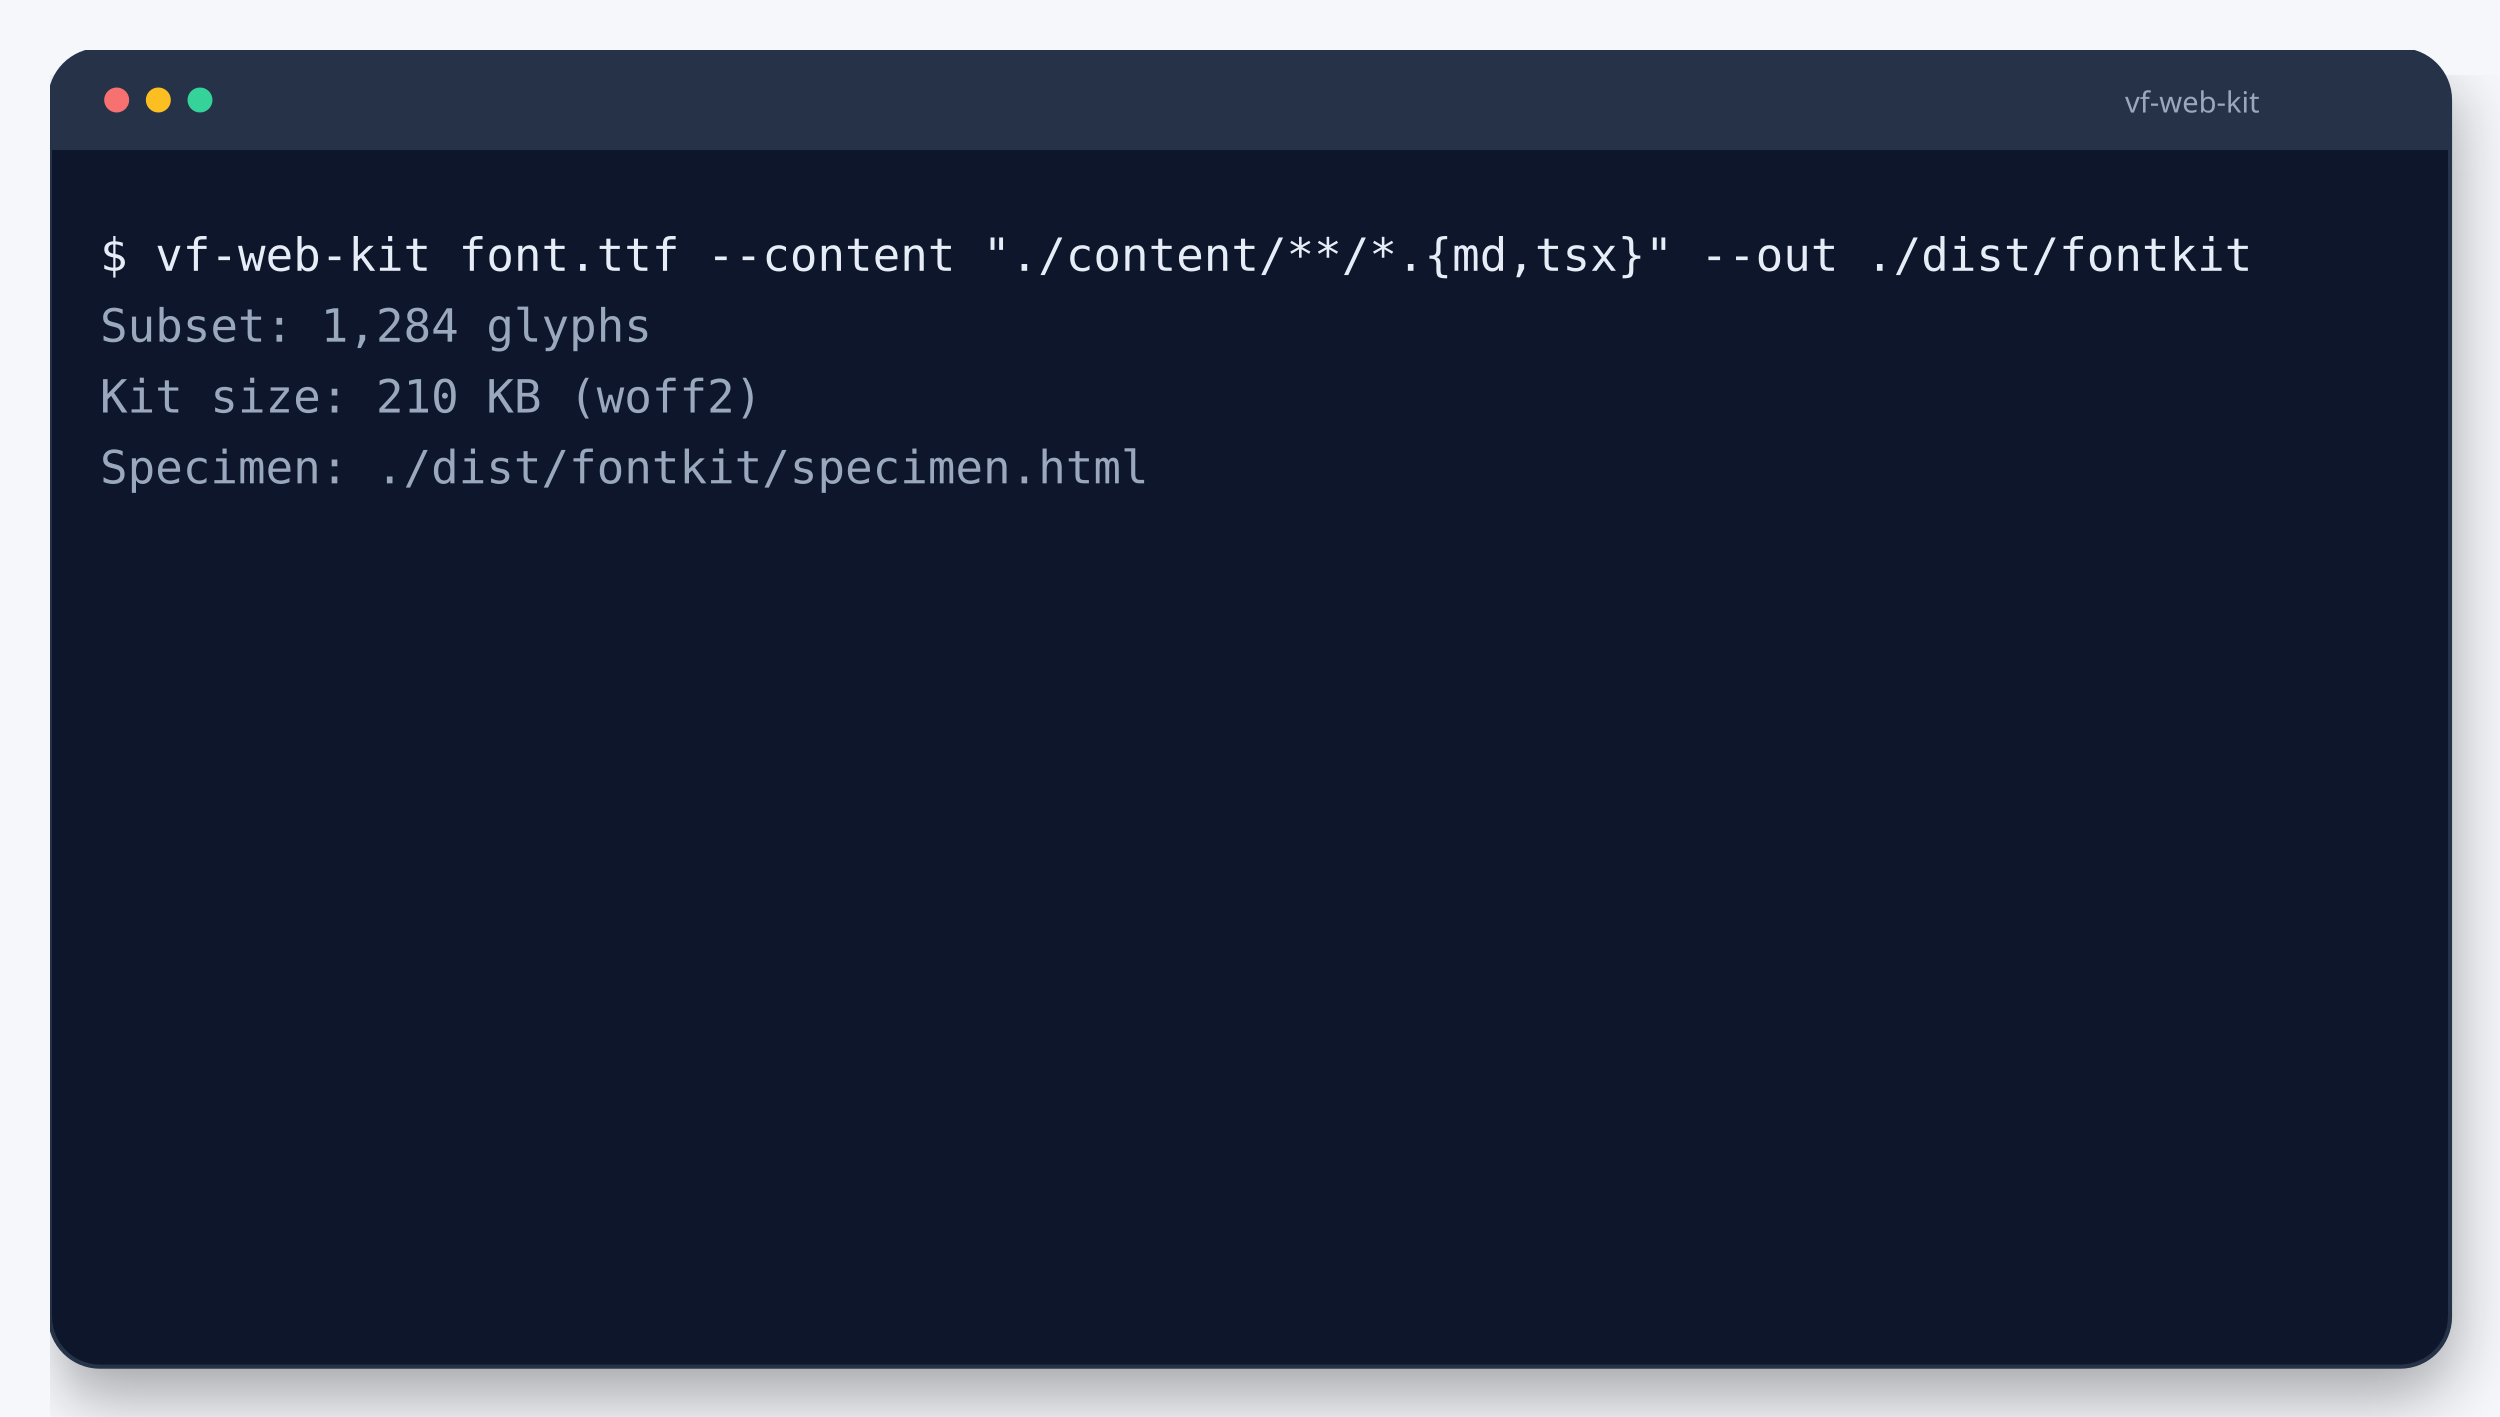
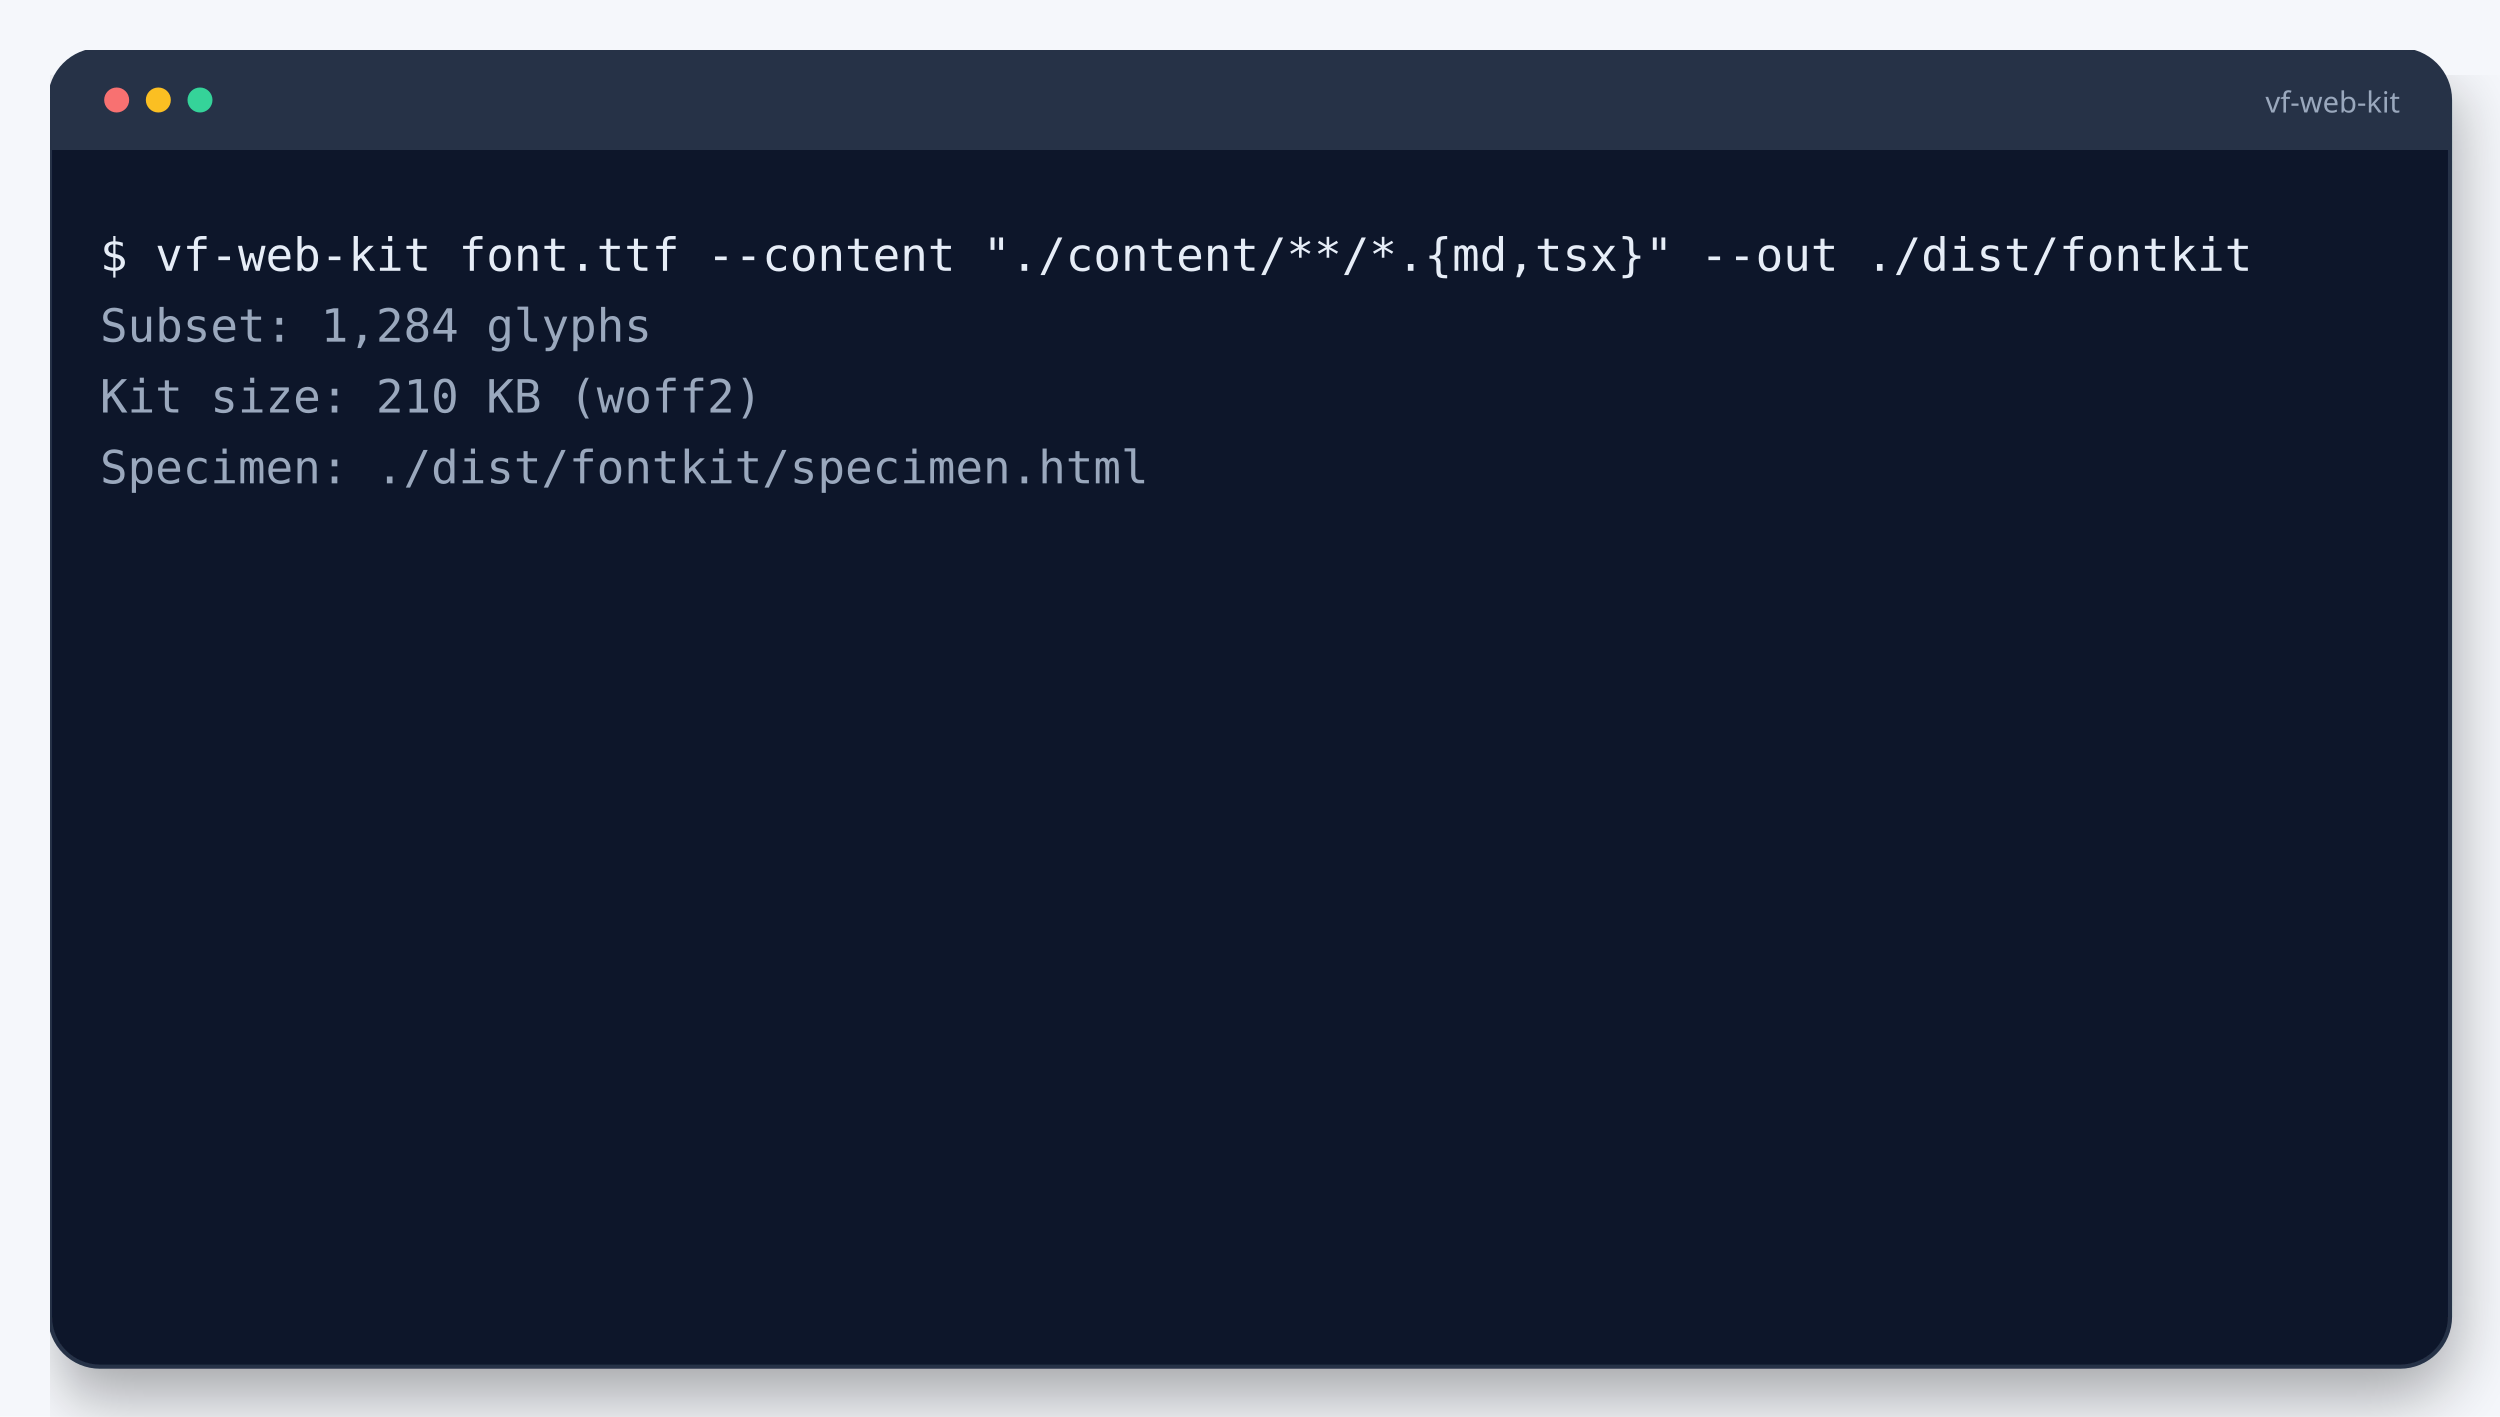
<svg xmlns="http://www.w3.org/2000/svg" width="1200" height="680" fill="none" style="color-scheme:light dark" viewBox="0 0 1200 680">
  <style>text{font-family:"Space Grotesk","Sora","IBM Plex Sans",sans-serif}.mono{font-family:"IBM Plex Mono","JetBrains Mono",monospace}</style>
  <path fill="#F5F7FB" d="M0 0h1200v680H0z" />
  <defs>
    <filter id="shadow" width="200%" height="200%" x="0" y="0">
      <feDropShadow dx="0" dy="12" flood-color="#000" flood-opacity=".35" stdDeviation="16" />
    </filter>
  </defs>
  <g filter="url(#shadow)">
    <rect width="1152" height="632" x="24" y="24" fill="#0F172A" stroke="#253147" stroke-width="2" rx="24" />
    <path fill="#253147" d="M48 24h1104a24 24 0 0 1 24 24v24H24V48a24 24 0 0 1 24-24" />
    <circle cx="56" cy="48" r="6" fill="#F87171" />
    <circle cx="76" cy="48" r="6" fill="#FBBF24" />
    <circle cx="96" cy="48" r="6" fill="#34D399" />
  </g>
-   <text x="1020" y="54" fill="#9AA8BD" font-size="14">vf-web-kit</text>
+   <text x="1152" y="54" fill="#9AA8BD" font-size="14" text-anchor="end">vf-web-kit</text>
  <text x="48" y="130" fill="#E6EDF7" class="mono" font-size="22">$ vf-web-kit font.ttf --content "./content/**/*.{md,tsx}" --out ./dist/fontkit</text>
  <text x="48" y="164" fill="#9AA8BD" class="mono" font-size="22">Subset: 1,284 glyphs</text>
  <text x="48" y="198" fill="#9AA8BD" class="mono" font-size="22">Kit size: 210 KB (woff2)</text>
  <text x="48" y="232" fill="#9AA8BD" class="mono" font-size="22">Specimen: ./dist/fontkit/specimen.html</text>
</svg>
